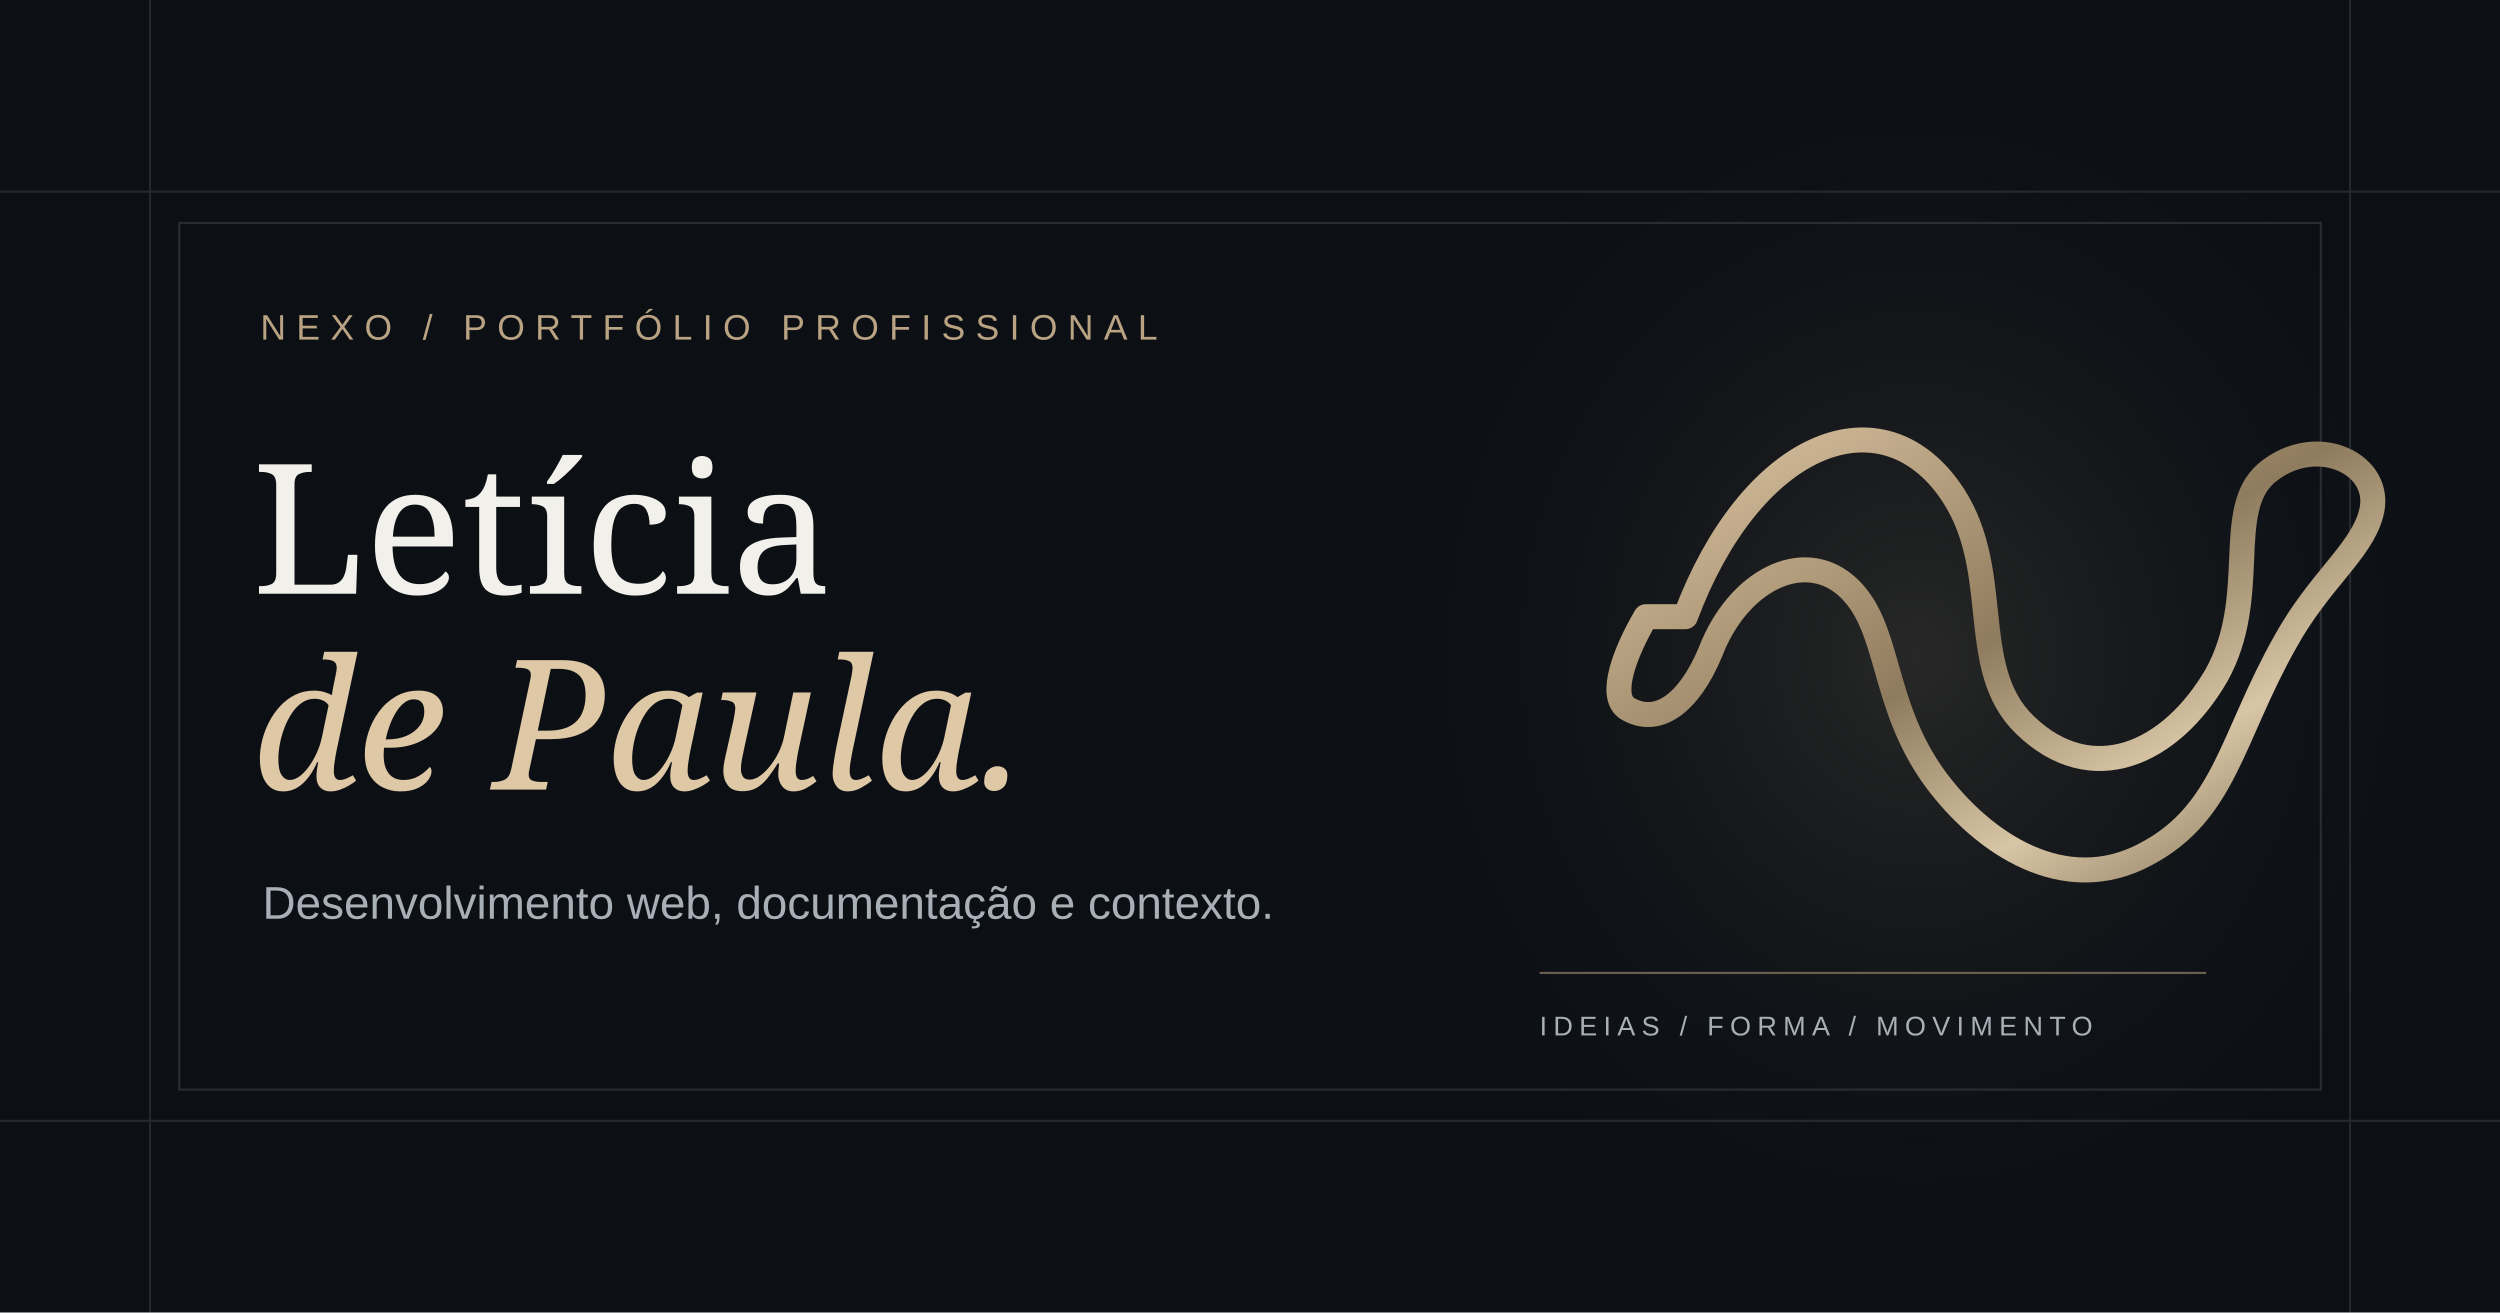
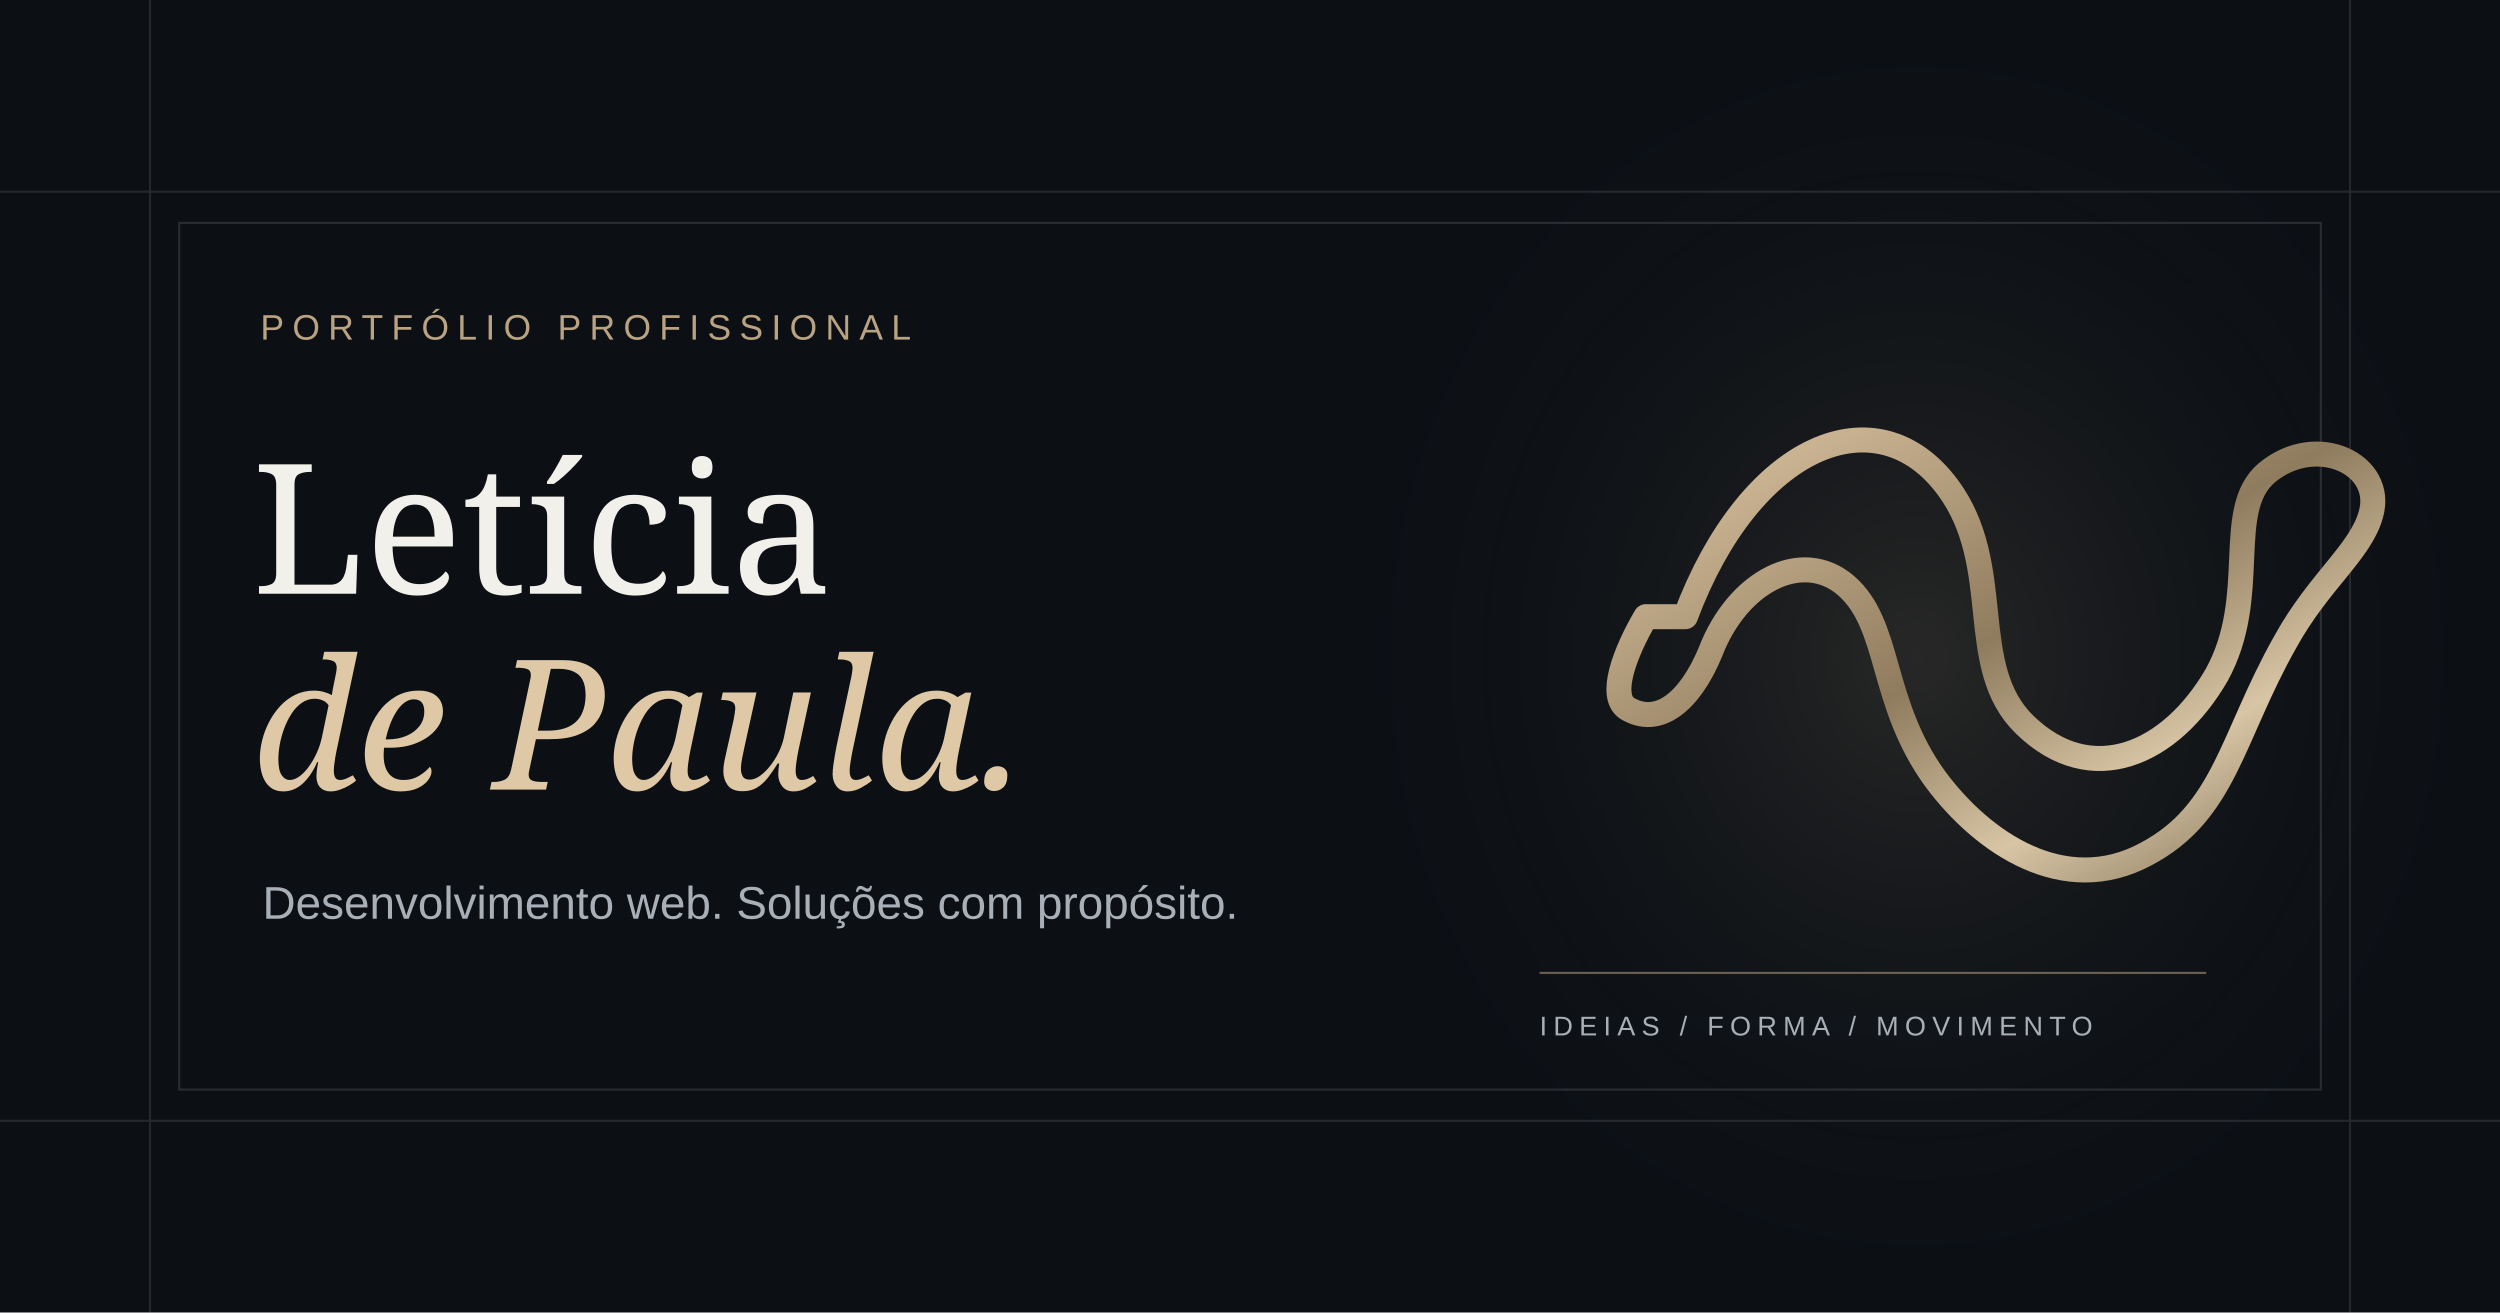
<svg xmlns="http://www.w3.org/2000/svg" width="1200" height="630" viewBox="0 0 1200 630" role="img" aria-labelledby="title desc">
  <defs>
    <linearGradient id="metal" x1="0" y1="0" x2="1" y2="1">
      <stop offset="0" stop-color="#dfc8a5" />
      <stop offset=".48" stop-color="#8f7b5d" />
      <stop offset=".73" stop-color="#d7c5a5" />
      <stop offset="1" stop-color="#79664d" />
    </linearGradient>
    <radialGradient id="glow">
      <stop offset="0" stop-color="#b9a382" stop-opacity=".16" />
      <stop offset="1" stop-color="#0c1015" stop-opacity="0" />
    </radialGradient>
  </defs>
  <rect width="1200" height="630" fill="#0c1015" />
  <rect x="640" width="560" height="630" fill="url(#glow)" />
  <path d="M0 92h1200M0 538h1200M72 0v630M1128 0v630" fill="none" stroke="#d1d4d3" stroke-opacity=".13" />
  <path d="M86 107h1028v416H86z" fill="none" stroke="#d1d4d3" stroke-opacity=".15" />
-   <text x="125" y="163" fill="#b9a382" font-family="Arial, sans-serif" font-size="17" letter-spacing="5">NEXO / PORTFÓLIO PROFISSIONAL</text>
+   <text x="125" y="163" fill="#b9a382" font-family="Arial, sans-serif" font-size="17" letter-spacing="4">PORTFÓLIO PROFISSIONAL</text>
  <text x="121" y="285" fill="#f2f0ea" font-family="Georgia, serif" font-size="87">Letícia</text>
  <text x="121" y="379" fill="#dfc8a5" font-family="Georgia, serif" font-size="87" font-style="italic">de Paula.</text>
-   <text x="126" y="441" fill="#a8afb7" font-family="Arial, sans-serif" font-size="22">Desenvolvimento web, documentação e contexto.</text>
+   <text x="126" y="441" fill="#a8afb7" font-family="Arial, sans-serif" font-size="22">Desenvolvimento web. Soluções com propósito.</text>
  <path d="M809 296c31-83 92-108 126-62 28 38 8 86 37 114 32 31 70 14 92-24 21-38 3-79 24-97 24-20 57-4 50 20-5 18-25 32-41 61-26 46-29 82-67 102-39 21-78-5-101-36-27-37-21-74-43-93-21-18-52-2-65 32-10 24-25 36-40 27-9-6-1-27 9-44Z" fill="none" stroke="url(#metal)" stroke-linecap="round" stroke-linejoin="round" stroke-width="12" />
  <path d="M739 467h320" stroke="#b9a382" stroke-opacity=".54" />
  <text x="739" y="497" fill="#a8afb7" font-family="Arial, sans-serif" font-size="13" letter-spacing="3">IDEIAS / FORMA / MOVIMENTO</text>
</svg>
